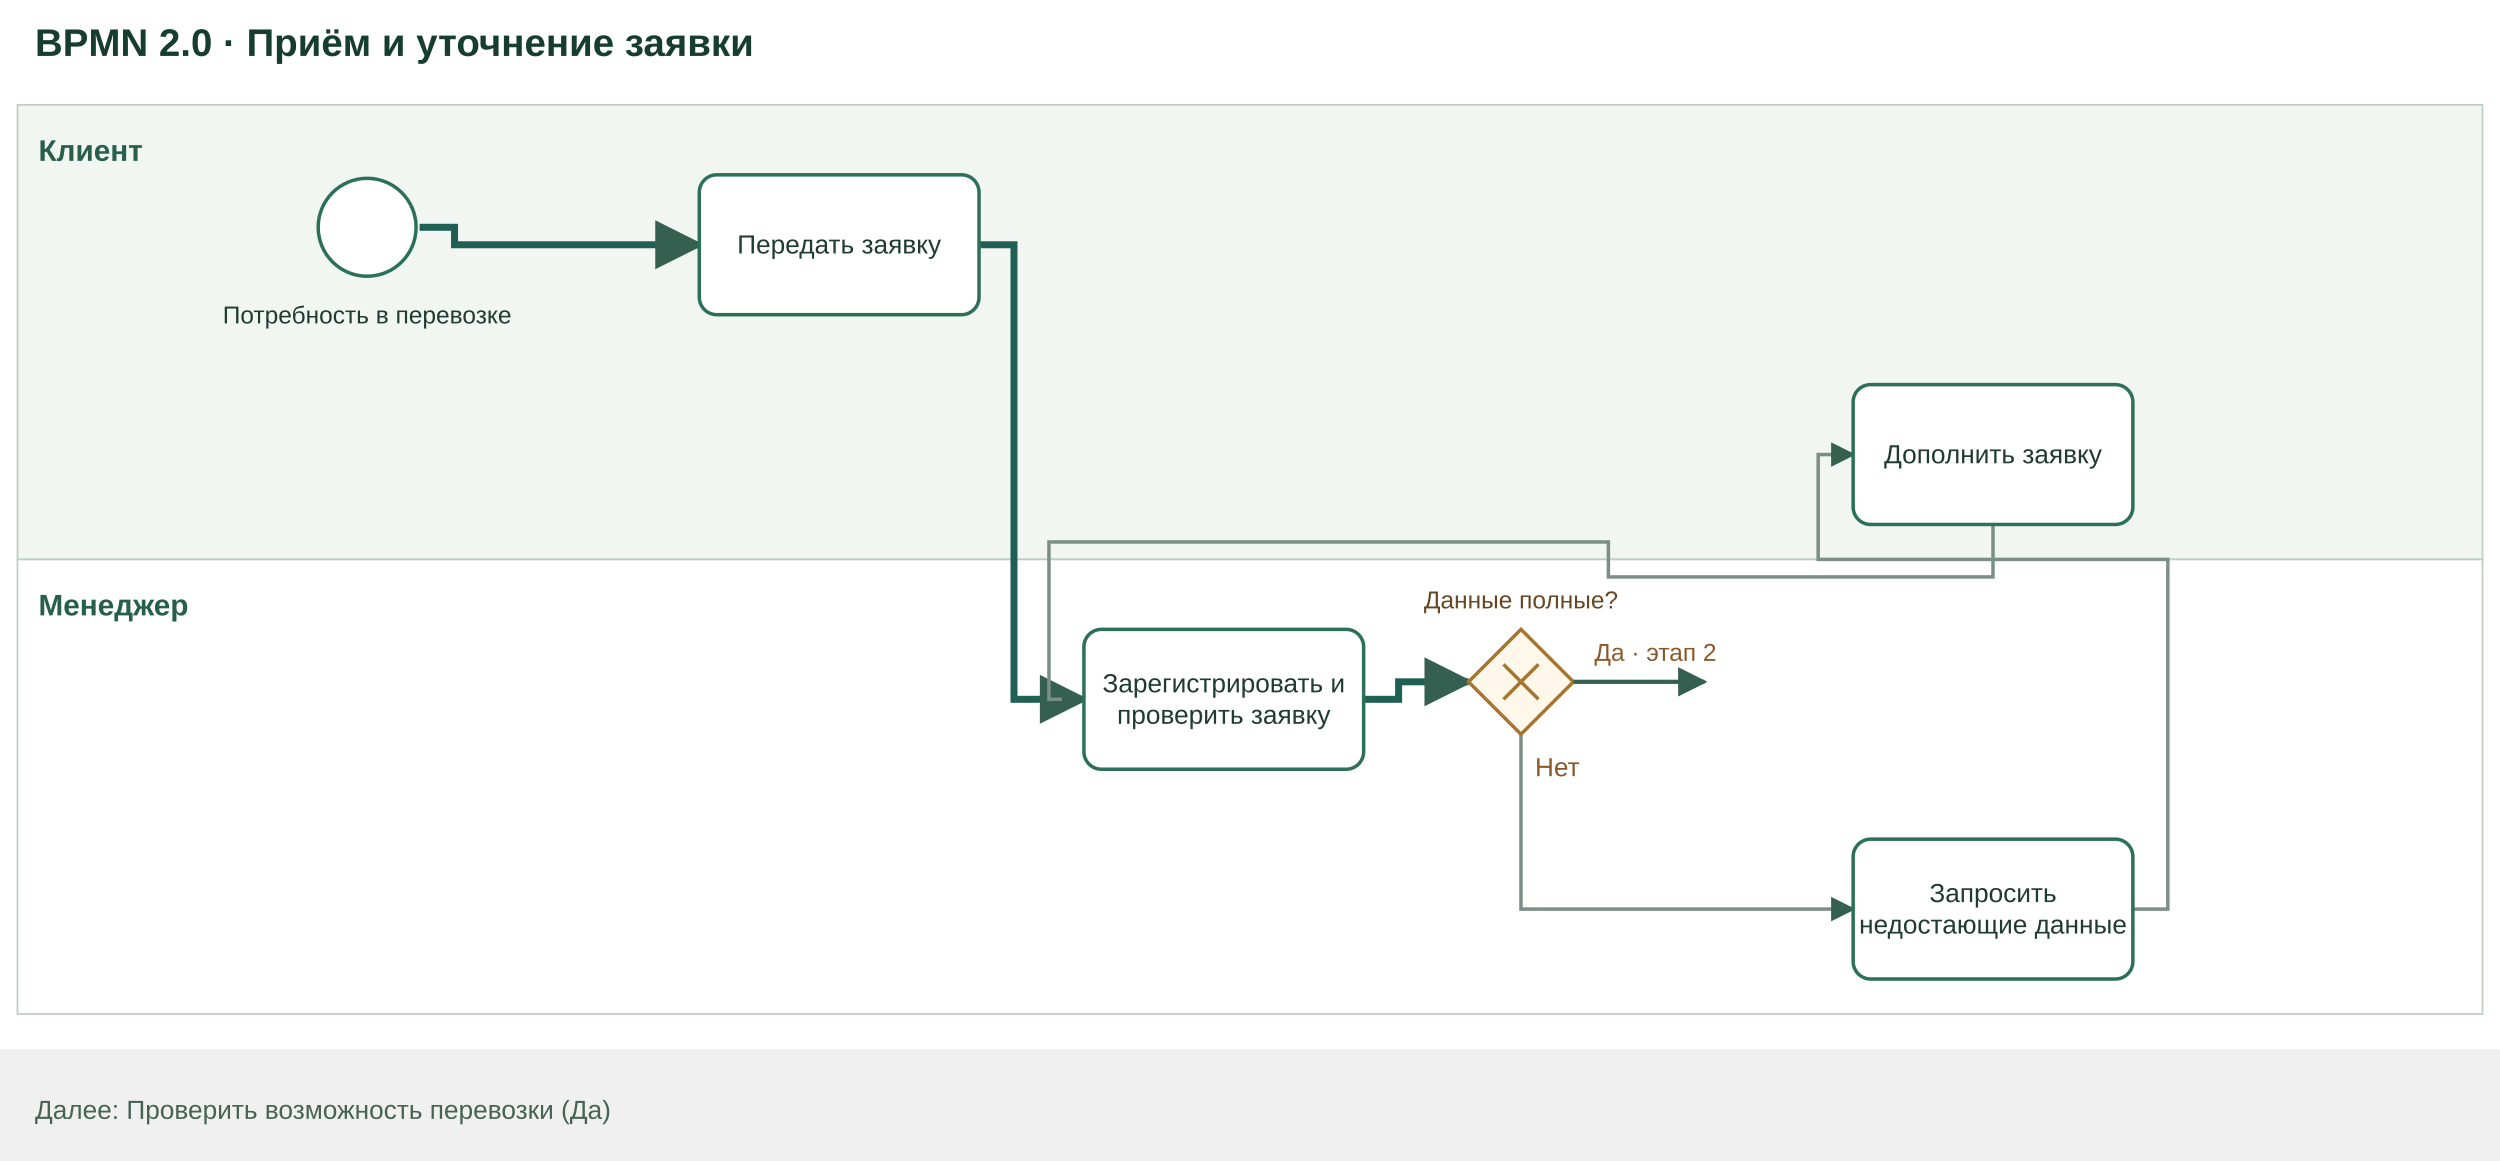
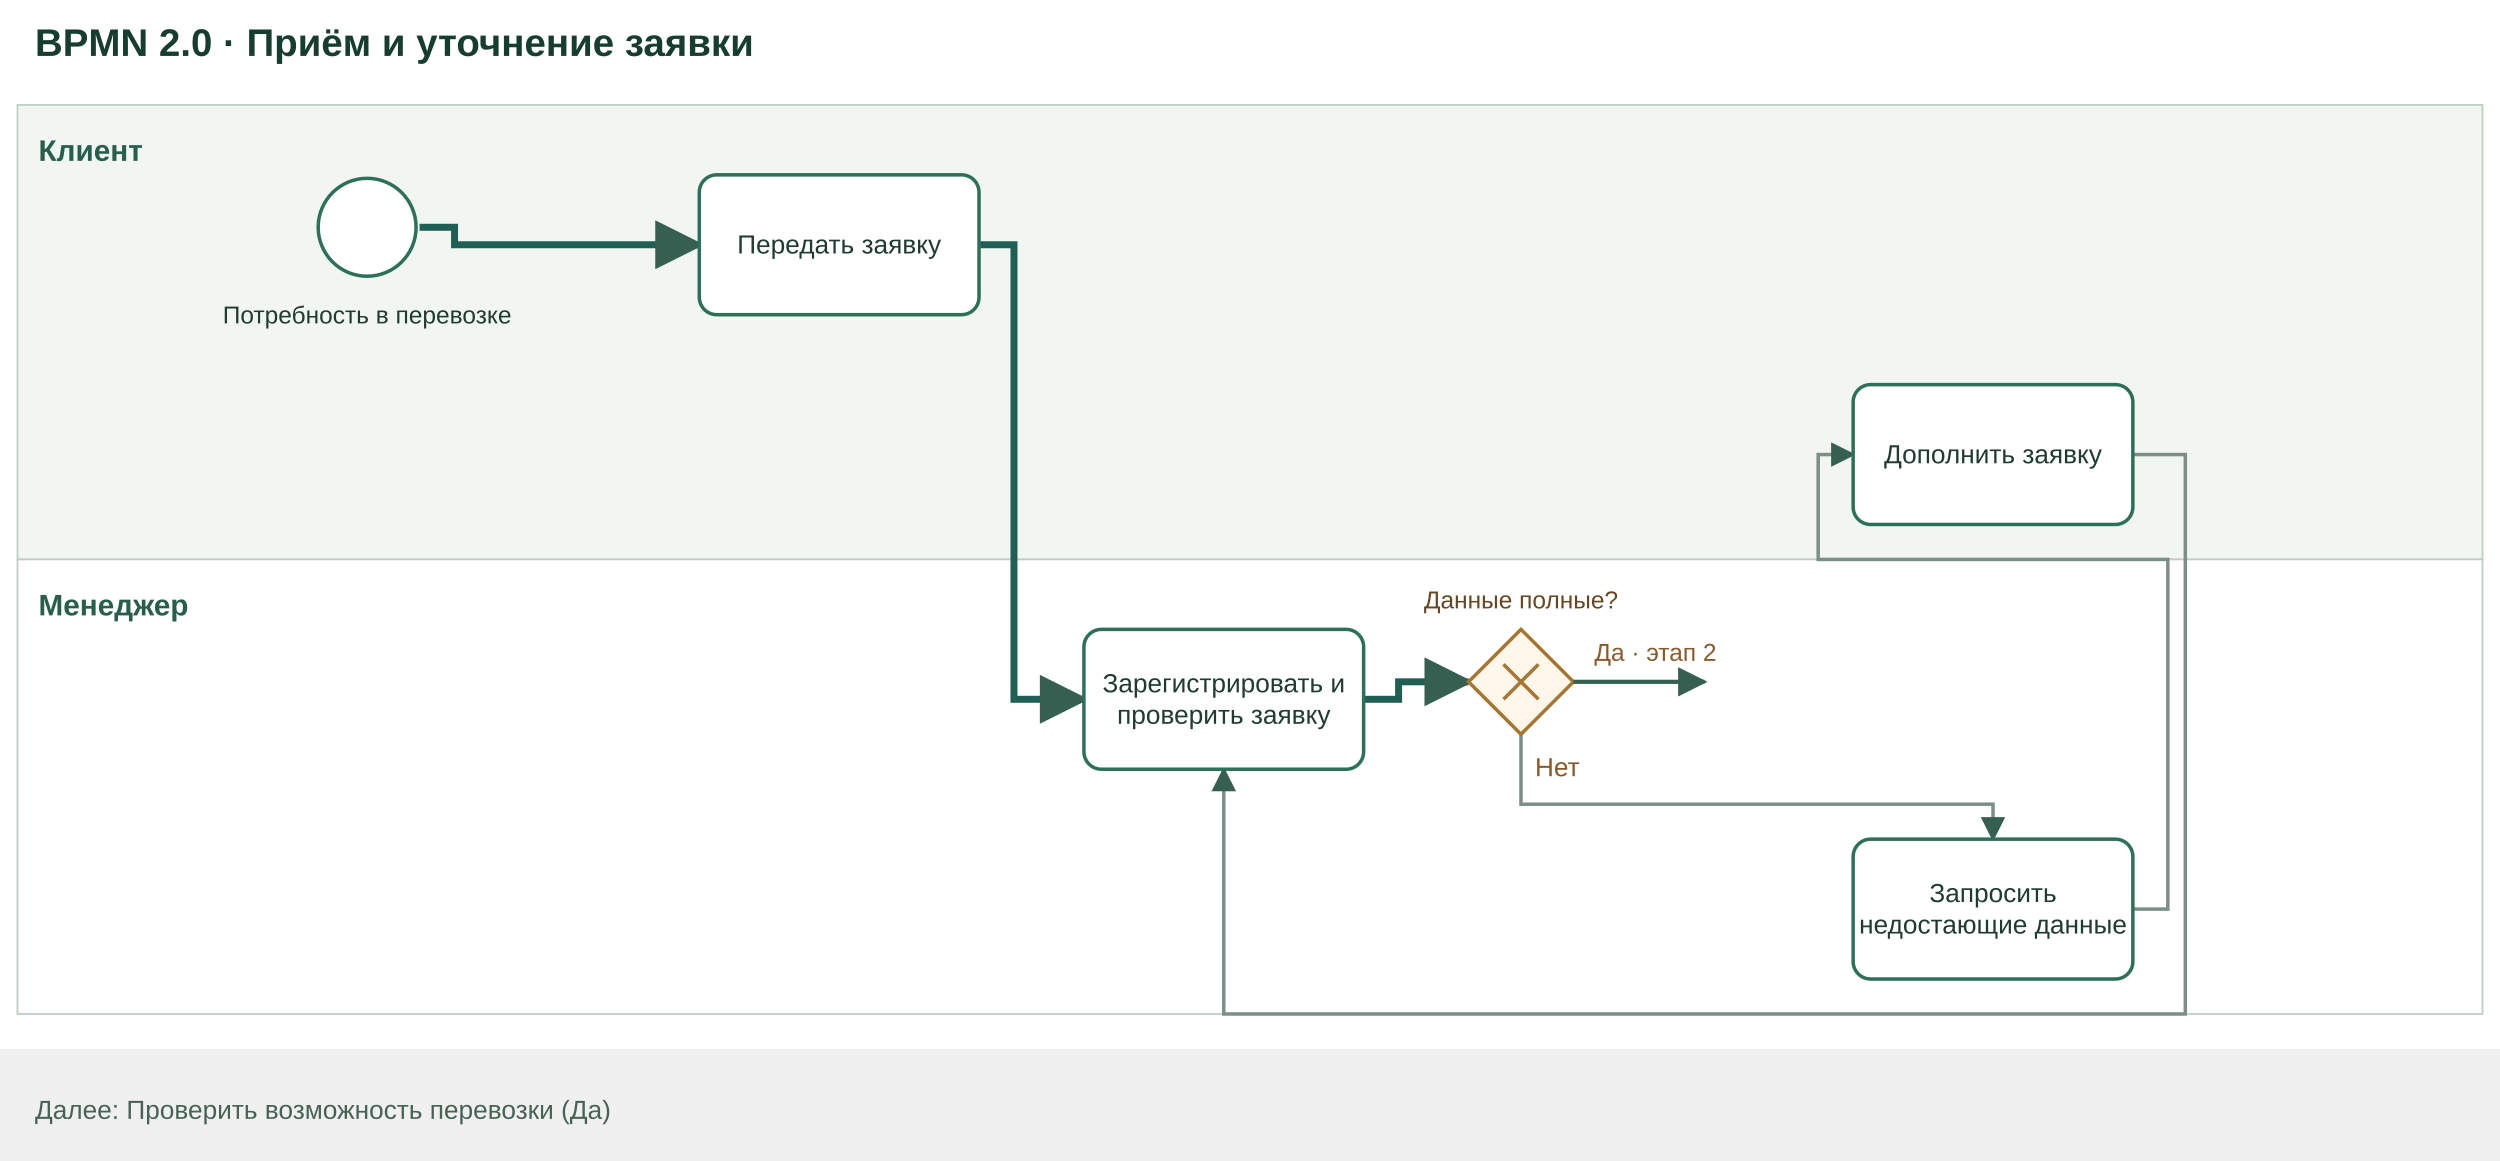
<svg xmlns="http://www.w3.org/2000/svg" width="1430" height="664" viewBox="0 0 1430 664" role="img" aria-label="Приём и уточнение заявки">
  <defs>
    <marker id="arrow" viewBox="0 0 10 10" refX="9" refY="5" markerWidth="7" markerHeight="7" orient="auto">
      <path d="M0 0L10 5L0 10Z" fill="#355f50" />
    </marker>
  </defs>
  <rect width="1430" height="600" fill="white" />
  <text x="20" y="32" font-family="Arial" font-size="22" font-weight="bold" fill="#173d31">BPMN 2.0 · Приём и уточнение заявки</text>
  <rect x="10" y="60" width="1410" height="260" fill="#f1f6f2" stroke="#bdcec3" />
  <text x="22" y="92" font-family="Arial" font-size="17" font-weight="bold" fill="#285e4c">Клиент</text>
  <rect x="10" y="320" width="1410" height="260" fill="white" stroke="#bdcec3" />
  <text x="22" y="352" font-family="Arial" font-size="17" font-weight="bold" fill="#285e4c">Менеджер</text>
  <polyline points="240,130 260,130 260,140 400,140" fill="none" stroke="#205f53" stroke-width="4" marker-end="url(#arrow)" />
  <polyline points="560,140 580,140 580,400 620,400" fill="none" stroke="#205f53" stroke-width="4" marker-end="url(#arrow)" />
  <polyline points="780,400 800,400 800,390 840,390" fill="none" stroke="#205f53" stroke-width="4" marker-end="url(#arrow)" />
  <polyline points="1220,520 1240,520 1240,320 1040,320 1040,260 1060,260" fill="none" stroke="#7c8f86" stroke-width="2" marker-end="url(#arrow)" />
-   <polyline points="870,420 870,520 1060,520" fill="none" stroke="#7c8f86" stroke-width="2" marker-end="url(#arrow)" />
+   <polyline points="870,420 870,460 1140,460 1140,480" fill="none" stroke="#7c8f86" stroke-width="2" marker-end="url(#arrow)" />
  <text x="878" y="444" font-family="Arial" font-size="15" fill="#8a592b">Нет</text>
-   <polyline points="1140,300 1140,330 920,330 920,310 600,310 600,400 620,400" fill="none" stroke="#7c8f86" stroke-width="2" marker-end="url(#arrow)" />
+   <polyline points="1220,260 1250,260 1250,580 700,580 700,440" fill="none" stroke="#7c8f86" stroke-width="2" marker-end="url(#arrow)" />
  <circle cx="210" cy="130" r="28" fill="white" stroke="#2d7058" stroke-width="2" />
  <text x="210" y="185" text-anchor="middle" font-family="Arial" font-size="14" fill="#203b30">Потребность в перевозке</text>
  <rect x="400" y="100" width="160" height="80" rx="10" fill="white" stroke="#2d7058" stroke-width="2" />
  <text x="480.0" y="145.0" text-anchor="middle" font-family="Arial" font-size="15" fill="#203b30">Передать заявку</text>
  <rect x="620" y="360" width="160" height="80" rx="10" fill="white" stroke="#2d7058" stroke-width="2" />
  <text x="700.0" y="396.0" text-anchor="middle" font-family="Arial" font-size="15" fill="#203b30">Зарегистрировать и</text>
  <text x="700.0" y="414.0" text-anchor="middle" font-family="Arial" font-size="15" fill="#203b30">проверить заявку</text>
  <path d="M870 360l30 30-30 30-30-30Z" fill="#fff8ea" stroke="#a57532" stroke-width="2" />
  <path d="M860 380l20 20m0-20-20 20" stroke="#a57532" stroke-width="2" />
  <text x="870" y="348" text-anchor="middle" font-family="Arial" font-size="14" fill="#664723">Данные полные?</text>
  <rect x="1060" y="480" width="160" height="80" rx="10" fill="white" stroke="#2d7058" stroke-width="2" />
  <text x="1140.0" y="516.0" text-anchor="middle" font-family="Arial" font-size="15" fill="#203b30">Запросить</text>
  <text x="1140.0" y="534.0" text-anchor="middle" font-family="Arial" font-size="15" fill="#203b30">недостающие данные</text>
  <rect x="1060" y="220" width="160" height="80" rx="10" fill="white" stroke="#2d7058" stroke-width="2" />
  <text x="1140.0" y="265.0" text-anchor="middle" font-family="Arial" font-size="15" fill="#203b30">Дополнить заявку</text>
  <path d="M900 390h75" fill="none" stroke="#355f50" stroke-width="2.4" marker-end="url(#arrow)" />
  <text x="912" y="378" font-family="Arial" font-size="14" fill="#8a592b">Да · этап 2</text>
  <text x="20" y="640" font-family="Arial" font-size="15" fill="#466355">Далее: Проверить возможность перевозки (Да)</text>
</svg>
